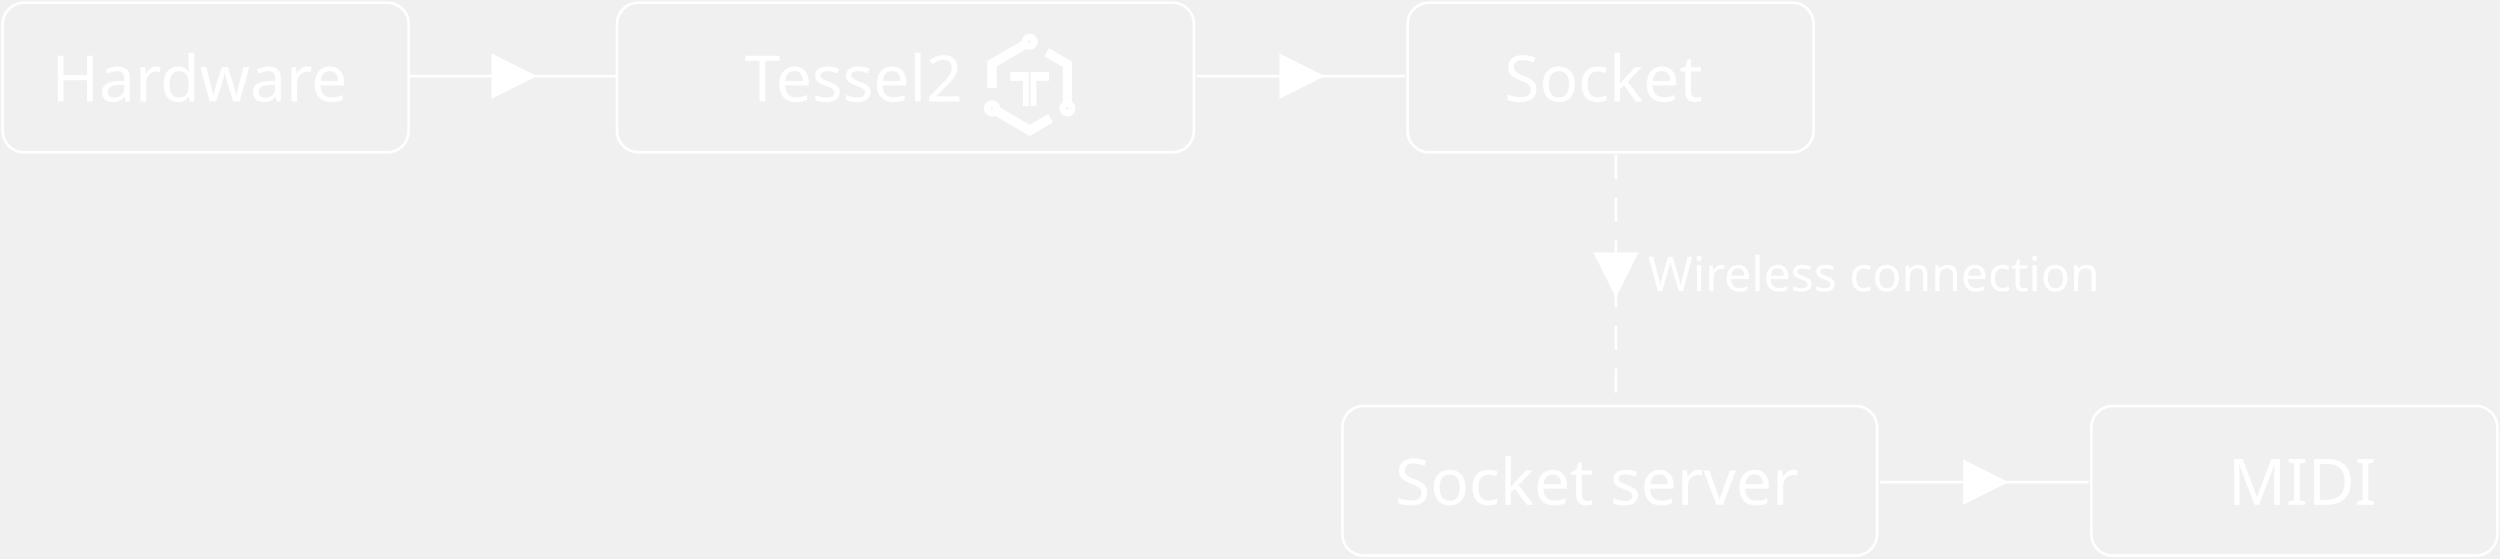
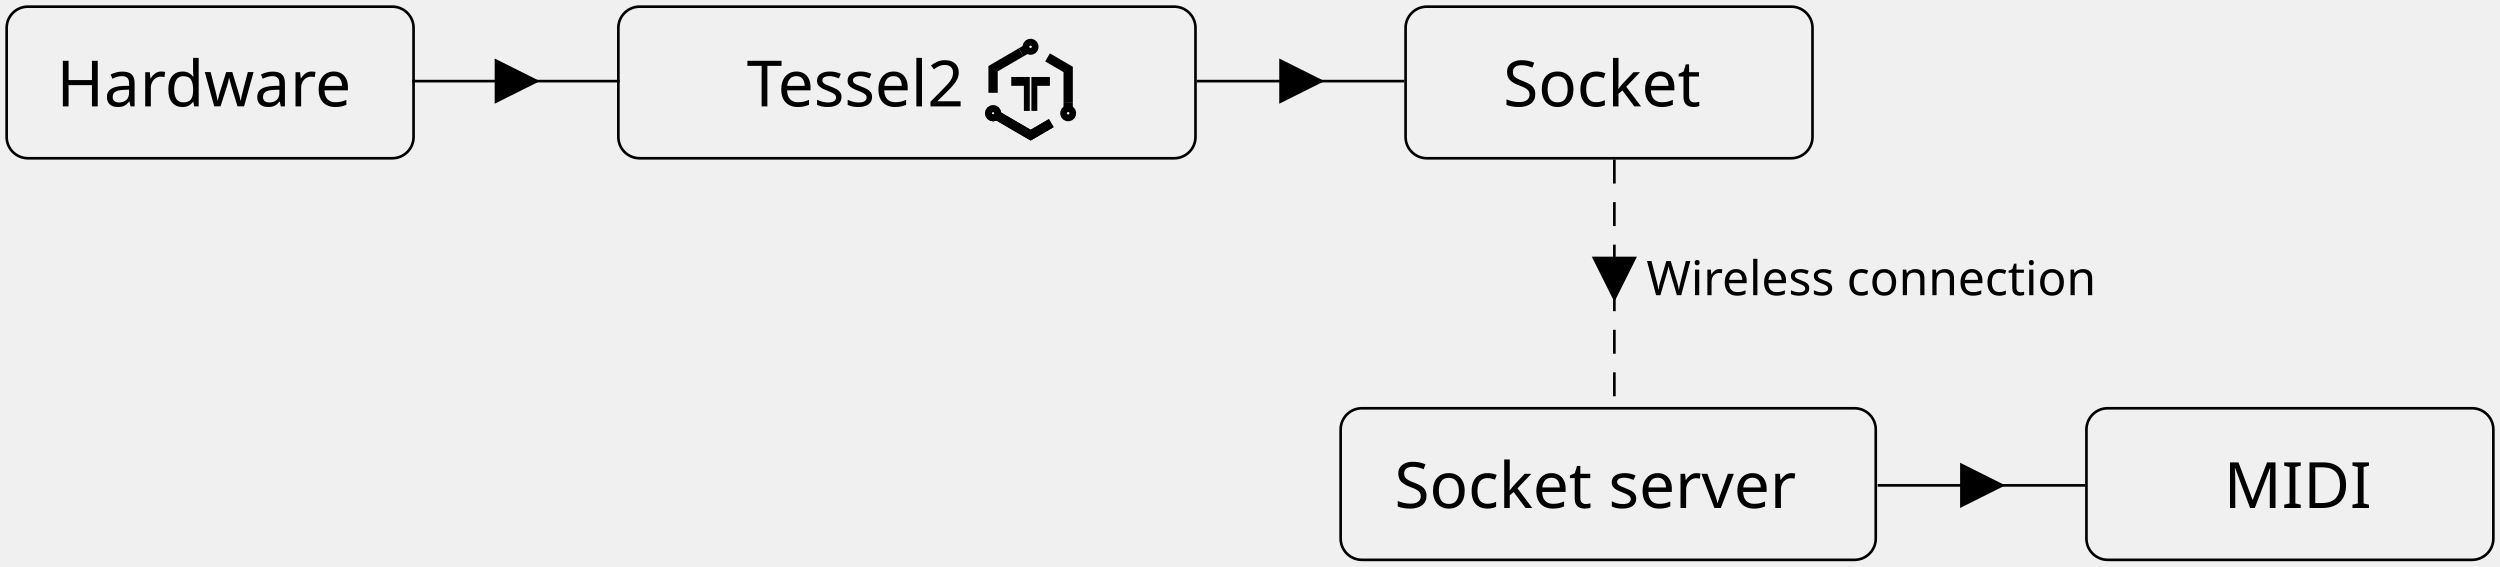
- <svg xmlns="http://www.w3.org/2000/svg" width="936px" height="209px" viewBox="0 0 936 209" version="1.1">
+ <svg xmlns="http://www.w3.org/2000/svg" width="940px" height="213px" viewBox="0 0 940 213" version="1.1">
  <defs />
  <g id="Page-1" stroke="none" stroke-width="1" fill="none" fill-rule="evenodd">
-     <g id="Midi" transform="translate(1, 1)">
+     <g id="Midi" transform="translate(3, 3)">
      <g id="Hardware">
-         <rect id="Rectangle-1" stroke="#FFFFFF" x="0" y="0" width="152" height="56" rx="8" />
-         <text font-family="Quicksand-Light, Quicksand" font-size="24" font-weight="300" fill="#FFFFFF">
+         <rect id="Rectangle-1" stroke="#000000" x="-0.5" y="-0.5" width="153" height="57" rx="8" />
+         <text font-family="Quicksand-Light, Quicksand" font-size="24" font-weight="300" fill="#000000">
          <tspan x="18.303" y="37">Hardware</tspan>
        </text>
      </g>
      <g id="Hardware" transform="translate(526, 0)">
-         <rect id="Rectangle-1" stroke="#FFFFFF" x="0" y="0" width="152" height="56" rx="8" />
-         <text id="Socket" font-family="Quicksand-Light, Quicksand" font-size="24" font-weight="300" fill="#FFFFFF">
+         <rect id="Rectangle-1" stroke="#000000" x="-0.5" y="-0.5" width="153" height="57" rx="8" />
+         <text id="Socket" font-family="Quicksand-Light, Quicksand" font-size="24" font-weight="300" fill="#000000">
          <tspan x="36.219" y="37">Socket</tspan>
          <tspan x="117.027" y="37" font-family="QuicksandDash-Regular, Quicksand" />
        </text>
      </g>
      <g id="Hardware" transform="translate(782, 151)">
-         <rect id="Rectangle-1" stroke="#FFFFFF" x="0" y="0" width="152" height="56" rx="8" />
-         <text id="MIDI" font-family="Quicksand-Light, Quicksand" font-size="24" font-weight="300" fill="#FFFFFF">
+         <rect id="Rectangle-1" stroke="#000000" x="-0.5" y="-0.5" width="153" height="57" rx="8" />
+         <text id="MIDI" font-family="Quicksand-Light, Quicksand" font-size="24" font-weight="300" fill="#000000">
          <tspan x="51.147" y="37">MIDI</tspan>
          <tspan x="76.623" y="65" />
        </text>
      </g>
      <g id="Hardware" transform="translate(501, 151)">
-         <rect id="Rectangle-1" stroke="#FFFFFF" x="0.585" y="0" width="200.195" height="56" rx="8" />
-         <text id="Socket-server" font-family="Quicksand-Light, Quicksand" font-size="24" font-weight="300" fill="#FFFFFF">
+         <rect id="Rectangle-1" stroke="#000000" x="0.085" y="-0.5" width="201.195" height="57" rx="8" />
+         <text id="Socket-server" font-family="Quicksand-Light, Quicksand" font-size="24" font-weight="300" fill="#000000">
          <tspan x="20.323" y="37">Socket server</tspan>
        </text>
      </g>
      <g id="Tessel" transform="translate(230, 0)">
-         <rect id="Rectangle-1" stroke="#FFFFFF" x="0" y="0" width="216" height="56" rx="8" />
-         <text id="Tessel2" font-family="Quicksand-Light, Quicksand" font-size="24" font-weight="300" fill="#FFFFFF">
+         <rect id="Rectangle-1" stroke="#000000" x="-0.5" y="-0.5" width="217" height="57" rx="8" />
+         <text id="Tessel2" font-family="Quicksand-Light, Quicksand" font-size="24" font-weight="300" fill="#000000">
          <tspan x="47.78" y="37">Tessel2</tspan>
        </text>
        <g id="tessel-logo" transform="translate(139, 13)">
-           <path d="M0.124,26.583 C0.124,25.874 0.692,25.299 1.394,25.299 C2.096,25.299 2.664,25.874 2.664,26.583 C2.664,27.291 2.096,27.867 1.394,27.867 C0.692,27.867 0.124,27.291 0.124,26.583 L0.124,26.583 Z" id="Shape" stroke="#FFFFFF" stroke-width="3.5" />
-           <path d="M4.975,28.674 L15.5,34.82 L23.255,30.291" id="Shape" stroke="#FFFFFF" stroke-width="3.5" />
-           <path d="M4.975,28.674 L3.23,27.628" id="Shape" stroke="#FFFFFF" stroke-width="3.5" />
-           <path d="M30.269,27.695 C29.662,28.05 28.885,27.84 28.534,27.226 C28.183,26.611 28.392,25.825 28.999,25.471 C29.606,25.117 30.383,25.327 30.734,25.941 C31.084,26.556 30.876,27.34 30.269,27.695 L30.269,27.695 Z" id="Shape" stroke="#FFFFFF" stroke-width="3.5" />
-           <path d="M29.634,22.401 L29.634,10.11 L21.878,5.58" id="Shape" stroke="#FFFFFF" stroke-width="3.5" />
-           <path d="M29.643,22.401 L29.611,24.452" id="Shape" stroke="#FFFFFF" stroke-width="3.5" />
-           <path d="M0.164,26.584 C0.164,25.875 0.732,25.299 1.433,25.299 C2.135,25.3 2.703,25.875 2.703,26.584 C2.703,27.292 2.135,27.867 1.433,27.867 C0.731,27.868 0.163,27.292 0.164,26.584 L0.164,26.584 Z" id="Shape" stroke="#FFFFFF" stroke-width="3.5" />
-           <path d="M5.014,28.674 L15.538,34.82 L23.294,30.292" id="Shape" stroke="#FFFFFF" stroke-width="3.5" />
-           <path d="M5.014,28.674 L3.27,27.628" id="Shape" stroke="#FFFFFF" stroke-width="3.5" />
-           <path d="M16.134,0.479 C16.741,0.834 16.95,1.62 16.6,2.234 C16.248,2.848 15.472,3.058 14.864,2.704 C14.258,2.35 14.049,1.564 14.4,0.949 C14.751,0.335 15.527,0.124 16.134,0.479 L16.134,0.479 Z" id="Shape" stroke="#FFFFFF" stroke-width="3.5" />
-           <path d="M11.919,3.683 L1.394,9.828 L1.394,18.885" id="Shape" stroke="#FFFFFF" stroke-width="3.5" />
-           <path d="M11.919,3.683 L13.687,2.678" id="Shape" stroke="#FFFFFF" stroke-width="3.5" />
-           <path d="M22.762,12.943 L15.808,12.943 L15.808,25.702 L18.023,25.702 L18.023,16.271 L22.762,16.271 L22.762,12.943 Z" id="Shape" fill="#FFFFFF" />
-           <path d="M8.238,12.943 L15.192,12.943 L15.192,25.702 L12.977,25.702 L12.977,16.271 L8.238,16.271 L8.238,12.943 Z" id="Shape" fill="#FFFFFF" />
+           <path d="M0.124,26.583 C0.124,25.874 0.692,25.299 1.394,25.299 C2.096,25.299 2.664,25.874 2.664,26.583 C2.664,27.291 2.096,27.867 1.394,27.867 C0.692,27.867 0.124,27.291 0.124,26.583 L0.124,26.583 Z" id="Shape" stroke="#000000" stroke-width="3.5" />
+           <polyline id="Shape" stroke="#000000" stroke-width="3.5" points="4.975 28.674 15.5 34.82 23.255 30.291" />
+           <path d="M4.975,28.674 L3.23,27.628" id="Shape" stroke="#000000" stroke-width="3.5" />
+           <path d="M30.269,27.695 C29.662,28.05 28.885,27.84 28.534,27.226 C28.183,26.611 28.392,25.825 28.999,25.471 C29.606,25.117 30.383,25.327 30.734,25.941 C31.084,26.556 30.876,27.34 30.269,27.695 L30.269,27.695 Z" id="Shape" stroke="#000000" stroke-width="3.5" />
+           <polyline id="Shape" stroke="#000000" stroke-width="3.5" points="29.634 22.401 29.634 10.11 21.878 5.58" />
+           <path d="M29.643,22.401 L29.611,24.452" id="Shape" stroke="#000000" stroke-width="3.5" />
+           <path d="M0.164,26.584 C0.164,25.875 0.732,25.299 1.433,25.299 C2.135,25.3 2.703,25.875 2.703,26.584 C2.703,27.292 2.135,27.867 1.433,27.867 C0.731,27.868 0.163,27.292 0.164,26.584 L0.164,26.584 Z" id="Shape" stroke="#000000" stroke-width="3.5" />
+           <polyline id="Shape" stroke="#000000" stroke-width="3.5" points="5.014 28.674 15.538 34.82 23.294 30.292" />
+           <path d="M5.014,28.674 L3.27,27.628" id="Shape" stroke="#000000" stroke-width="3.5" />
+           <path d="M16.134,0.479 C16.741,0.834 16.95,1.62 16.6,2.234 C16.248,2.848 15.472,3.058 14.864,2.704 C14.258,2.35 14.049,1.564 14.4,0.949 C14.751,0.335 15.527,0.124 16.134,0.479 L16.134,0.479 Z" id="Shape" stroke="#000000" stroke-width="3.5" />
+           <polyline id="Shape" stroke="#000000" stroke-width="3.5" points="11.919 3.683 1.394 9.828 1.394 18.885" />
+           <path d="M11.919,3.683 L13.687,2.678" id="Shape" stroke="#000000" stroke-width="3.5" />
+           <polygon id="Shape" fill="#000000" points="22.762 12.943 15.808 12.943 15.808 25.702 18.023 25.702 18.023 16.271 22.762 16.271" />
+           <polygon id="Shape" fill="#000000" points="8.238 12.943 15.192 12.943 15.192 25.702 12.977 25.702 12.977 16.271 8.238 16.271" />
        </g>
      </g>
      <g id="Line" transform="translate(152, 19)">
-         <path d="M0.5,8.5 L77.506,8.5" stroke="#FFFFFF" stroke-linecap="square" />
-         <path d="M31,17 L31,0 L48,8.5 L31,17 Z" id="Triangle-1" fill="#FFFFFF" />
+         <path d="M0.5,8.5 L77.506,8.5" stroke="#000000" stroke-linecap="square" />
+         <polygon id="Triangle-1" fill="#000000" points="31 17 31 0 48 8.5" />
      </g>
      <g id="Line" transform="translate(447, 19)">
-         <path d="M0.5,8.5 L77.506,8.5" stroke="#FFFFFF" stroke-linecap="square" />
-         <path d="M31,17 L31,0 L48,8.5 L31,17 Z" id="Triangle-1" fill="#FFFFFF" />
+         <path d="M0.5,8.5 L77.506,8.5" stroke="#000000" stroke-linecap="square" />
+         <polygon id="Triangle-1" fill="#000000" points="31 17 31 0 48 8.5" />
      </g>
      <g id="Line" transform="translate(703, 171)">
-         <path d="M0.5,8.5 L77.506,8.5" stroke="#FFFFFF" stroke-linecap="square" />
-         <path d="M31,17 L31,0 L48,8.5 L31,17 Z" id="Triangle-1" fill="#FFFFFF" />
+         <path d="M0.5,8.5 L77.506,8.5" stroke="#000000" stroke-linecap="square" />
+         <polygon id="Triangle-1" fill="#000000" points="31 17 31 0 48 8.5" />
      </g>
      <g id="Line" transform="translate(604, 103) rotate(-270) translate(-604, -103) translate(558.5, 94.5)">
-         <path d="M0,8.5 L90.001,8.5" stroke="#FFFFFF" stroke-linecap="square" stroke-dasharray="8,8" />
-         <path d="M36,17 L36,0 L53,8.5 L36,17 Z" id="Triangle-1" fill="#FFFFFF" />
+         <path d="M0,8.5 L90.001,8.5" stroke="#000000" stroke-linecap="square" stroke-dasharray="8,8" />
+         <polygon id="Triangle-1" fill="#000000" points="36 17 36 0 53 8.5" />
      </g>
-       <text id="Wireless-connection" font-family="QuicksandDash-Regular, Quicksand" font-size="18" font-weight="300" fill="#FFFFFF">
+       <text id="Wireless-connection" font-family="QuicksandDash-Regular, Quicksand" font-size="18" font-weight="300" fill="#000000">
        <tspan x="616.059" y="108">Wireless connection</tspan>
      </text>
    </g>
  </g>
</svg>
